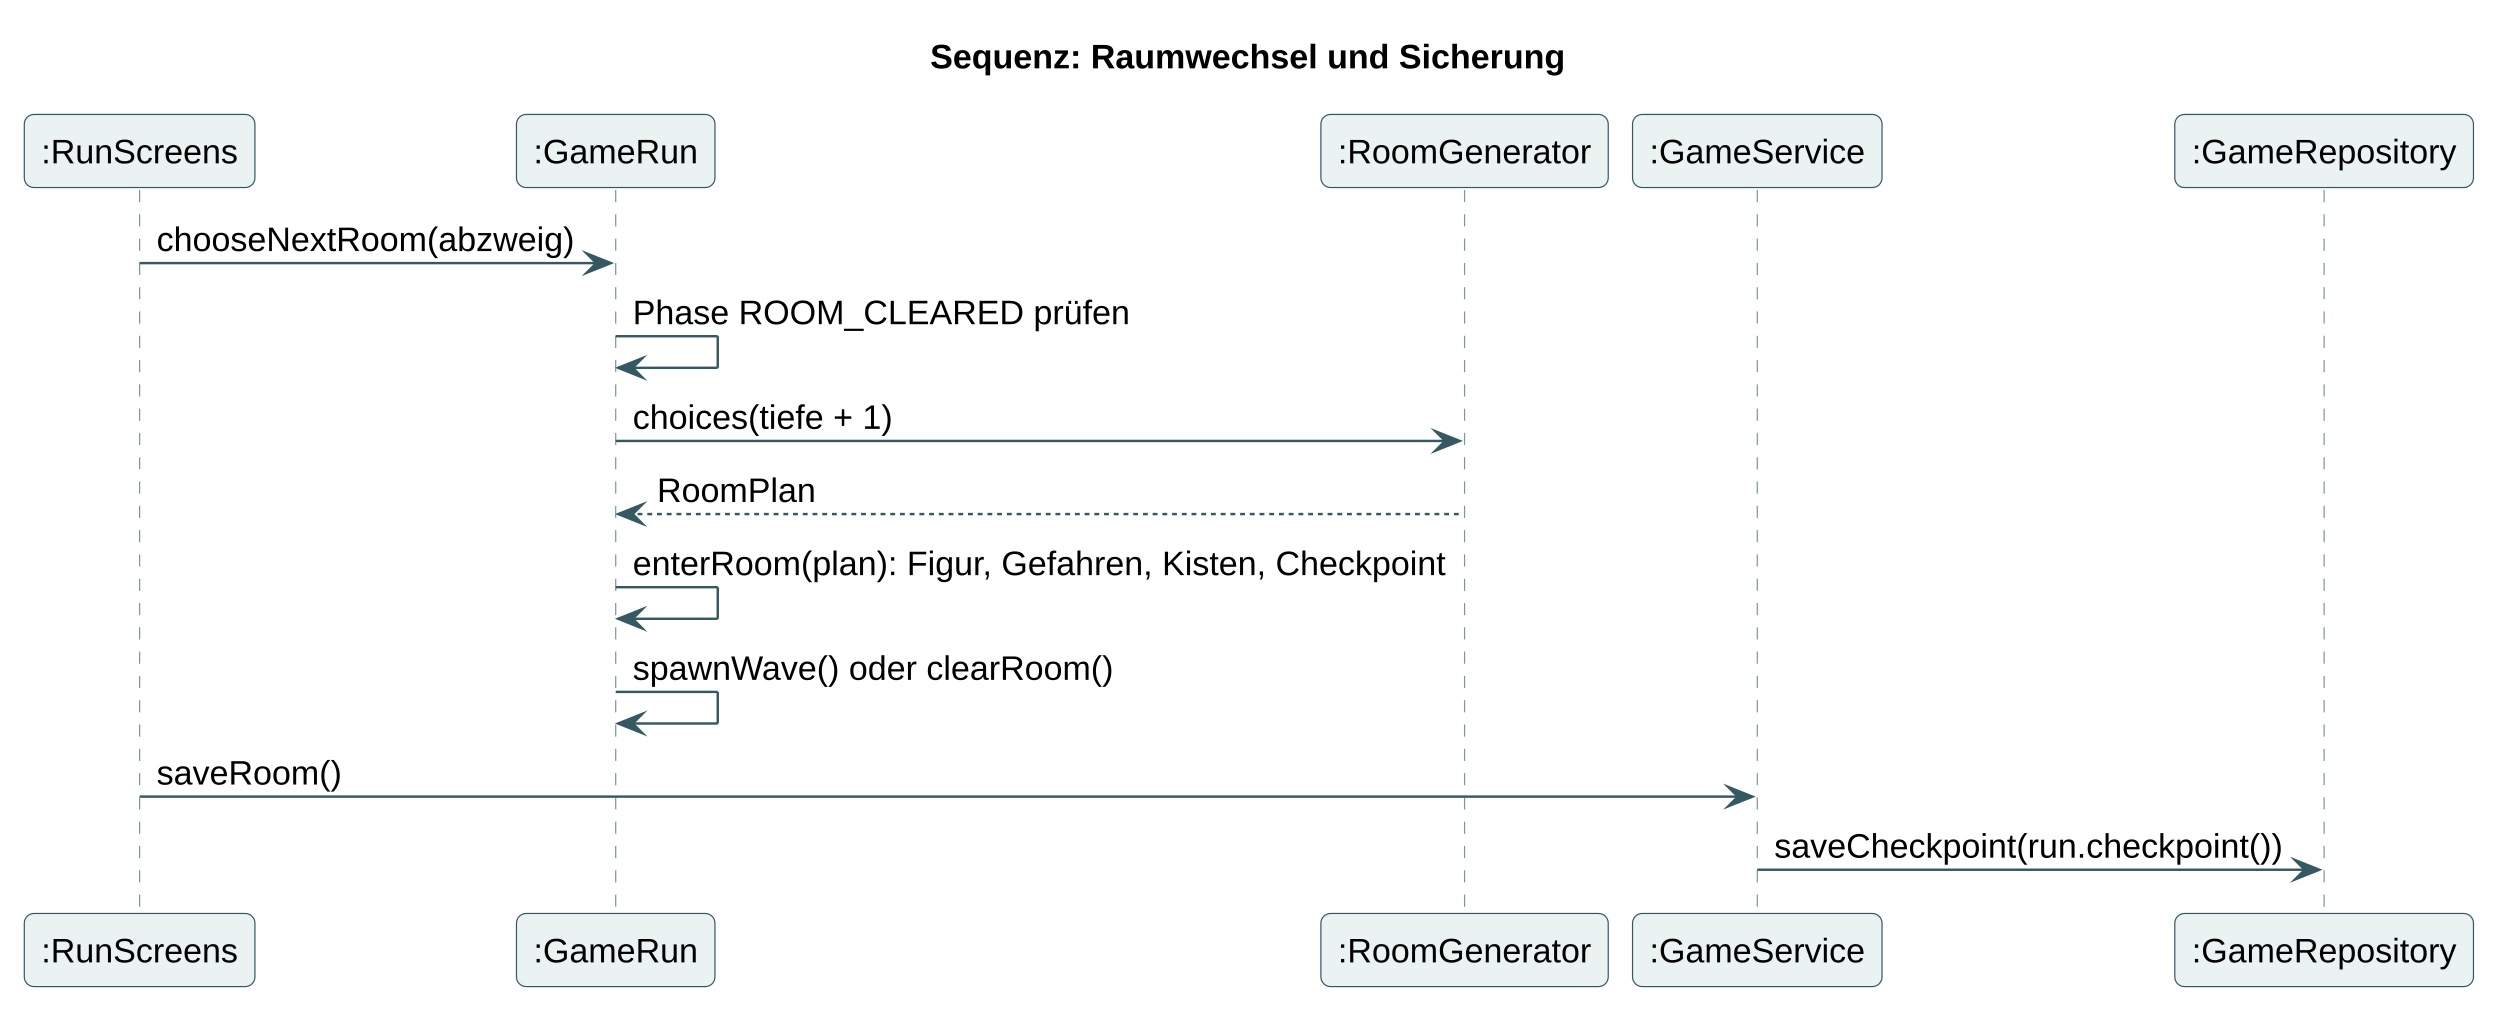
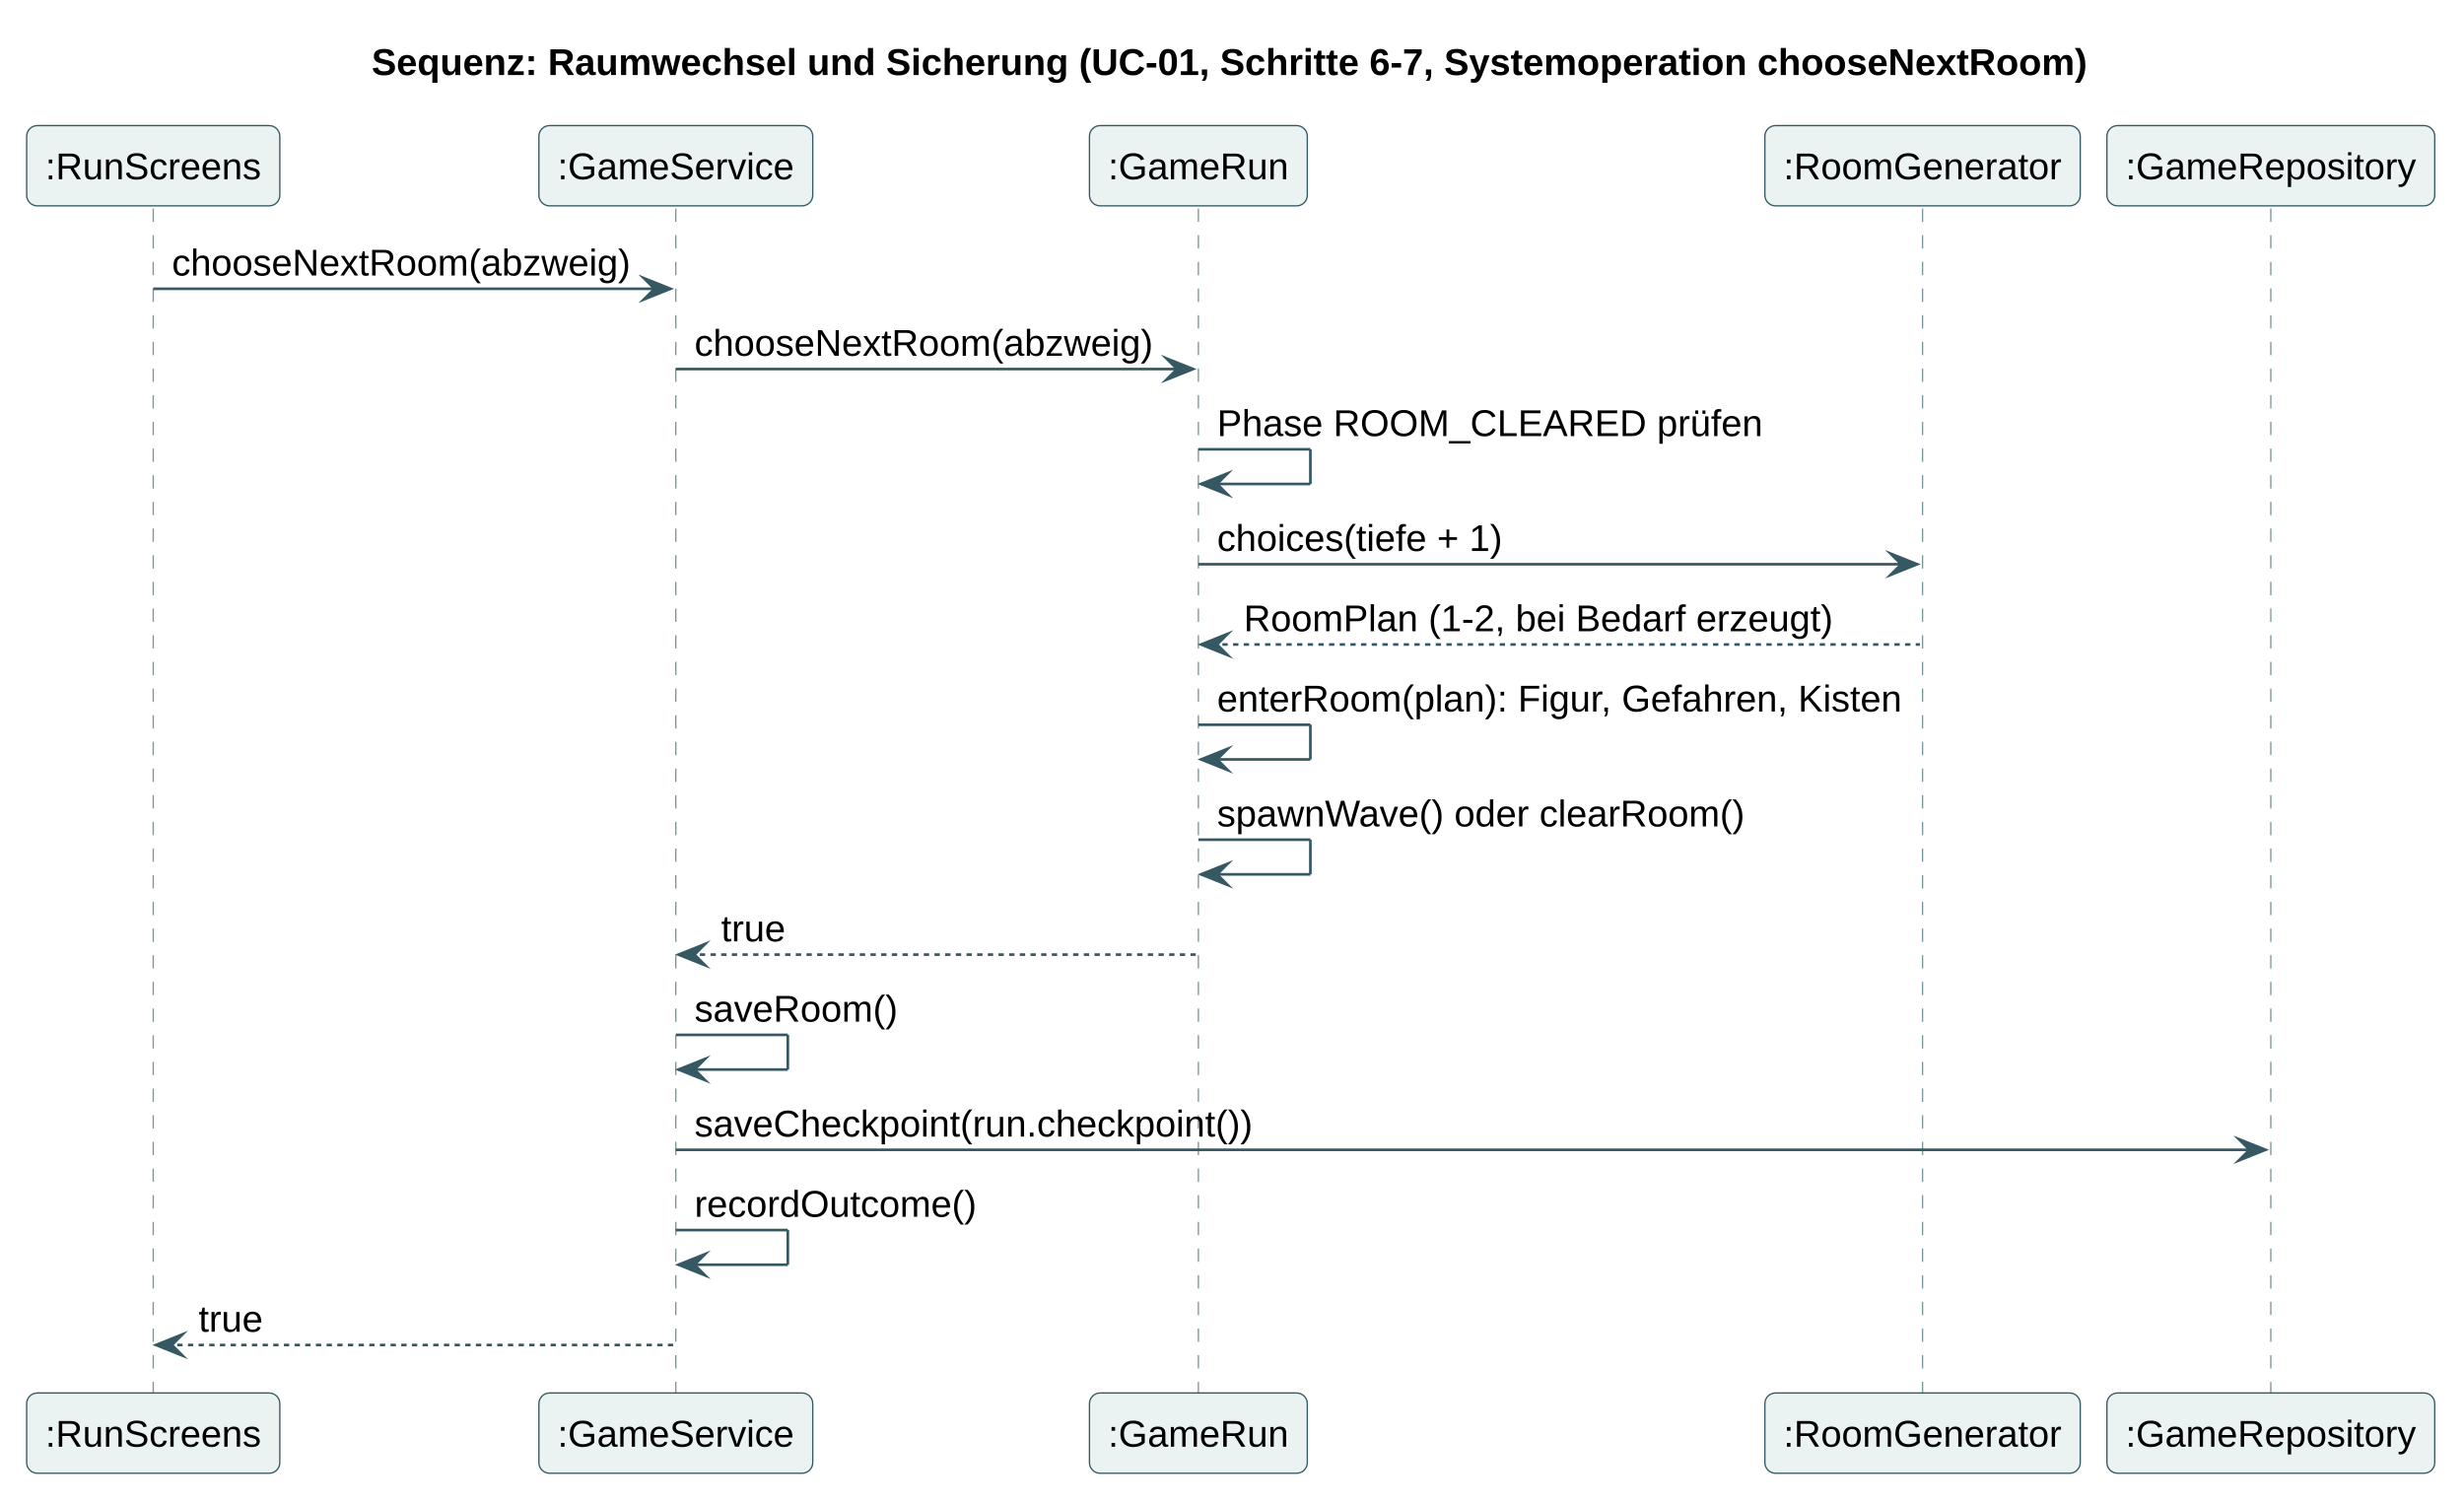
- <svg xmlns="http://www.w3.org/2000/svg" version="1.1" data-diagram-type="SEQUENCE" style="width:1029px;height:418px;background:#FFFFFF;" width="1029px" height="418px" viewBox="0 0 1029 418" zoomAndPan="magnify" preserveAspectRatio="none" contentStyleType="text/css">
+ <svg xmlns="http://www.w3.org/2000/svg" version="1.1" data-diagram-type="SEQUENCE" style="width:924px;height:564px;background:#FFFFFF;" width="924px" height="564px" viewBox="0 0 924 564" zoomAndPan="magnify" preserveAspectRatio="none" contentStyleType="text/css">
  <defs />
  <g font-family="sans-serif" lengthAdjust="spacing">
    <g class="title" data-source-line="19">
-       <text x="382.85" y="28.132" fill="#000" font-size="14" textLength="261.379" font-weight="700" font-family="Arial">Sequenz: Raumwechsel und Sicherung</text>
+       <text x="139.337" y="28.132" fill="#000" font-size="14" textLength="643.351" font-weight="700" font-family="Arial">Sequenz: Raumwechsel und Sicherung (UC-01, Schritte 6-7, Systemoperation chooseNextRoom)</text>
    </g>
    <g>
-       <rect x="53.965" y="78.197" width="8" height="297.789" fill="#000" fill-opacity="0" />
-       <line x1="57.465" y1="78.197" x2="57.465" y2="375.986" style="stroke:#7A979C;stroke-width:0.5;stroke-dasharray:5,5;" />
+       <rect x="53.965" y="78.197" width="8" height="444.184" fill="#000" fill-opacity="0" />
+       <line x1="57.465" y1="78.197" x2="57.465" y2="522.381" style="stroke:#7A979C;stroke-width:0.5;stroke-dasharray:5,5;" />
    </g>
    <g>
-       <rect x="249.93" y="78.197" width="8" height="297.789" fill="#000" fill-opacity="0" />
-       <line x1="253.43" y1="78.197" x2="253.43" y2="375.986" style="stroke:#7A979C;stroke-width:0.5;stroke-dasharray:5,5;" />
+       <rect x="249.93" y="78.197" width="8" height="444.184" fill="#000" fill-opacity="0" />
+       <line x1="253.43" y1="78.197" x2="253.43" y2="522.381" style="stroke:#7A979C;stroke-width:0.5;stroke-dasharray:5,5;" />
    </g>
    <g>
-       <rect x="599.315" y="78.197" width="8" height="297.789" fill="#000" fill-opacity="0" />
-       <line x1="602.815" y1="78.197" x2="602.815" y2="375.986" style="stroke:#7A979C;stroke-width:0.5;stroke-dasharray:5,5;" />
+       <rect x="445.895" y="78.197" width="8" height="444.184" fill="#000" fill-opacity="0" />
+       <line x1="449.395" y1="78.197" x2="449.395" y2="522.381" style="stroke:#7A979C;stroke-width:0.5;stroke-dasharray:5,5;" />
    </g>
    <g>
-       <rect x="719.797" y="78.197" width="8" height="297.789" fill="#000" fill-opacity="0" />
-       <line x1="723.297" y1="78.197" x2="723.297" y2="375.986" style="stroke:#7A979C;stroke-width:0.5;stroke-dasharray:5,5;" />
+       <rect x="717.459" y="78.197" width="8" height="444.184" fill="#000" fill-opacity="0" />
+       <line x1="720.959" y1="78.197" x2="720.959" y2="522.381" style="stroke:#7A979C;stroke-width:0.5;stroke-dasharray:5,5;" />
    </g>
    <g>
-       <rect x="953.114" y="78.197" width="8" height="297.789" fill="#000" fill-opacity="0" />
-       <line x1="956.614" y1="78.197" x2="956.614" y2="375.986" style="stroke:#7A979C;stroke-width:0.5;stroke-dasharray:5,5;" />
+       <rect x="848.059" y="78.197" width="8" height="444.184" fill="#000" fill-opacity="0" />
+       <line x1="851.559" y1="78.197" x2="851.559" y2="522.381" style="stroke:#7A979C;stroke-width:0.5;stroke-dasharray:5,5;" />
    </g>
    <rect x="10" y="47.099" width="94.931" height="30.099" fill="#EAF3F2" style="stroke:#355863;stroke-width:0.5;" rx="4" ry="4" />
    <text x="17" y="67.23" fill="#000" font-size="14" textLength="80.931" font-family="Arial">:RunScreens</text>
-     <rect x="212.582" y="47.099" width="81.696" height="30.099" fill="#EAF3F2" style="stroke:#355863;stroke-width:0.5;" rx="4" ry="4" />
-     <text x="219.582" y="67.23" fill="#000" font-size="14" textLength="67.696" font-family="Arial">:GameRun</text>
-     <rect x="543.681" y="47.099" width="118.269" height="30.099" fill="#EAF3F2" style="stroke:#355863;stroke-width:0.5;" rx="4" ry="4" />
-     <text x="550.681" y="67.23" fill="#000" font-size="14" textLength="104.269" font-family="Arial">:RoomGenerator</text>
-     <rect x="671.949" y="47.099" width="102.696" height="30.099" fill="#EAF3F2" style="stroke:#355863;stroke-width:0.5;" rx="4" ry="4" />
-     <text x="678.949" y="67.23" fill="#000" font-size="14" textLength="88.696" font-family="Arial">:GameService</text>
-     <rect x="895.148" y="47.099" width="122.931" height="30.099" fill="#EAF3F2" style="stroke:#355863;stroke-width:0.5;" rx="4" ry="4" />
-     <text x="902.148" y="67.23" fill="#000" font-size="14" textLength="108.931" font-family="Arial">:GameRepository</text>
-     <rect x="10" y="375.986" width="94.931" height="30.099" fill="#EAF3F2" style="stroke:#355863;stroke-width:0.5;" rx="4" ry="4" />
-     <text x="17" y="396.118" fill="#000" font-size="14" textLength="80.931" font-family="Arial">:RunScreens</text>
-     <rect x="212.582" y="375.986" width="81.696" height="30.099" fill="#EAF3F2" style="stroke:#355863;stroke-width:0.5;" rx="4" ry="4" />
-     <text x="219.582" y="396.118" fill="#000" font-size="14" textLength="67.696" font-family="Arial">:GameRun</text>
-     <rect x="543.681" y="375.986" width="118.269" height="30.099" fill="#EAF3F2" style="stroke:#355863;stroke-width:0.5;" rx="4" ry="4" />
-     <text x="550.681" y="396.118" fill="#000" font-size="14" textLength="104.269" font-family="Arial">:RoomGenerator</text>
-     <rect x="671.949" y="375.986" width="102.696" height="30.099" fill="#EAF3F2" style="stroke:#355863;stroke-width:0.5;" rx="4" ry="4" />
-     <text x="678.949" y="396.118" fill="#000" font-size="14" textLength="88.696" font-family="Arial">:GameService</text>
-     <rect x="895.148" y="375.986" width="122.931" height="30.099" fill="#EAF3F2" style="stroke:#355863;stroke-width:0.5;" rx="4" ry="4" />
-     <text x="902.148" y="396.118" fill="#000" font-size="14" textLength="108.931" font-family="Arial">:GameRepository</text>
+     <rect x="202.082" y="47.099" width="102.696" height="30.099" fill="#EAF3F2" style="stroke:#355863;stroke-width:0.5;" rx="4" ry="4" />
+     <text x="209.082" y="67.23" fill="#000" font-size="14" textLength="88.696" font-family="Arial">:GameService</text>
+     <rect x="408.547" y="47.099" width="81.696" height="30.099" fill="#EAF3F2" style="stroke:#355863;stroke-width:0.5;" rx="4" ry="4" />
+     <text x="415.547" y="67.23" fill="#000" font-size="14" textLength="67.696" font-family="Arial">:GameRun</text>
+     <rect x="661.825" y="47.099" width="118.269" height="30.099" fill="#EAF3F2" style="stroke:#355863;stroke-width:0.5;" rx="4" ry="4" />
+     <text x="668.825" y="67.23" fill="#000" font-size="14" textLength="104.269" font-family="Arial">:RoomGenerator</text>
+     <rect x="790.094" y="47.099" width="122.931" height="30.099" fill="#EAF3F2" style="stroke:#355863;stroke-width:0.5;" rx="4" ry="4" />
+     <text x="797.094" y="67.23" fill="#000" font-size="14" textLength="108.931" font-family="Arial">:GameRepository</text>
+     <rect x="10" y="522.381" width="94.931" height="30.099" fill="#EAF3F2" style="stroke:#355863;stroke-width:0.5;" rx="4" ry="4" />
+     <text x="17" y="542.513" fill="#000" font-size="14" textLength="80.931" font-family="Arial">:RunScreens</text>
+     <rect x="202.082" y="522.381" width="102.696" height="30.099" fill="#EAF3F2" style="stroke:#355863;stroke-width:0.5;" rx="4" ry="4" />
+     <text x="209.082" y="542.513" fill="#000" font-size="14" textLength="88.696" font-family="Arial">:GameService</text>
+     <rect x="408.547" y="522.381" width="81.696" height="30.099" fill="#EAF3F2" style="stroke:#355863;stroke-width:0.5;" rx="4" ry="4" />
+     <text x="415.547" y="542.513" fill="#000" font-size="14" textLength="67.696" font-family="Arial">:GameRun</text>
+     <rect x="661.825" y="522.381" width="118.269" height="30.099" fill="#EAF3F2" style="stroke:#355863;stroke-width:0.5;" rx="4" ry="4" />
+     <text x="668.825" y="542.513" fill="#000" font-size="14" textLength="104.269" font-family="Arial">:RoomGenerator</text>
+     <rect x="790.094" y="522.381" width="122.931" height="30.099" fill="#EAF3F2" style="stroke:#355863;stroke-width:0.5;" rx="4" ry="4" />
+     <text x="797.094" y="542.513" fill="#000" font-size="14" textLength="108.931" font-family="Arial">:GameRepository</text>
    <polygon points="241.43,104.296,251.43,108.296,241.43,112.296,245.43,108.296" fill="#355863" style="stroke:#355863;stroke-width:1;stroke-linejoin:miter;stroke-miterlimit:10;" />
    <line x1="57.465" y1="108.296" x2="247.43" y2="108.296" style="stroke:#355863;stroke-width:1;" />
    <text x="64.465" y="103.329" fill="#000" font-size="14" textLength="171.965" font-family="Arial">chooseNextRoom(abzweig)</text>
-     <line x1="253.43" y1="138.395" x2="295.43" y2="138.395" style="stroke:#355863;stroke-width:1;" />
-     <line x1="295.43" y1="138.395" x2="295.43" y2="151.395" style="stroke:#355863;stroke-width:1;" />
-     <line x1="254.43" y1="151.395" x2="295.43" y2="151.395" style="stroke:#355863;stroke-width:1;" />
-     <polygon points="264.43,147.395,254.43,151.395,264.43,155.395,260.43,151.395" fill="#355863" style="stroke:#355863;stroke-width:1;stroke-linejoin:miter;stroke-miterlimit:10;" />
-     <text x="260.43" y="133.428" fill="#000" font-size="14" textLength="204.641" font-family="Arial">Phase ROOM_CLEARED prüfen</text>
-     <polygon points="590.815,177.493,600.815,181.493,590.815,185.493,594.815,181.493" fill="#355863" style="stroke:#355863;stroke-width:1;stroke-linejoin:miter;stroke-miterlimit:10;" />
-     <line x1="253.43" y1="181.493" x2="596.815" y2="181.493" style="stroke:#355863;stroke-width:1;" />
-     <text x="260.43" y="176.526" fill="#000" font-size="14" textLength="106.996" font-family="Arial">choices(tiefe + 1)</text>
-     <polygon points="264.43,207.592,254.43,211.592,264.43,215.592,260.43,211.592" fill="#355863" style="stroke:#355863;stroke-width:1;stroke-linejoin:miter;stroke-miterlimit:10;" />
-     <line x1="258.43" y1="211.592" x2="601.815" y2="211.592" style="stroke:#355863;stroke-width:1;stroke-dasharray:2,2;" />
-     <text x="270.43" y="206.625" fill="#000" font-size="14" textLength="65.365" font-family="Arial">RoomPlan</text>
-     <line x1="253.43" y1="241.69" x2="295.43" y2="241.69" style="stroke:#355863;stroke-width:1;" />
-     <line x1="295.43" y1="241.69" x2="295.43" y2="254.69" style="stroke:#355863;stroke-width:1;" />
-     <line x1="254.43" y1="254.69" x2="295.43" y2="254.69" style="stroke:#355863;stroke-width:1;" />
-     <polygon points="264.43,250.69,254.43,254.69,264.43,258.69,260.43,254.69" fill="#355863" style="stroke:#355863;stroke-width:1;stroke-linejoin:miter;stroke-miterlimit:10;" />
-     <text x="260.43" y="236.724" fill="#000" font-size="14" textLength="335.385" font-family="Arial">enterRoom(plan): Figur, Gefahren, Kisten, Checkpoint</text>
-     <line x1="253.43" y1="284.789" x2="295.43" y2="284.789" style="stroke:#355863;stroke-width:1;" />
-     <line x1="295.43" y1="284.789" x2="295.43" y2="297.789" style="stroke:#355863;stroke-width:1;" />
-     <line x1="254.43" y1="297.789" x2="295.43" y2="297.789" style="stroke:#355863;stroke-width:1;" />
-     <polygon points="264.43,293.789,254.43,297.789,264.43,301.789,260.43,297.789" fill="#355863" style="stroke:#355863;stroke-width:1;stroke-linejoin:miter;stroke-miterlimit:10;" />
-     <text x="260.43" y="279.822" fill="#000" font-size="14" textLength="198.393" font-family="Arial">spawnWave() oder clearRoom()</text>
-     <polygon points="711.297,323.888,721.297,327.888,711.297,331.888,715.297,327.888" fill="#355863" style="stroke:#355863;stroke-width:1;stroke-linejoin:miter;stroke-miterlimit:10;" />
-     <line x1="57.465" y1="327.888" x2="717.297" y2="327.888" style="stroke:#355863;stroke-width:1;" />
-     <text x="64.465" y="322.921" fill="#000" font-size="14" textLength="76.241" font-family="Arial">saveRoom()</text>
-     <polygon points="944.614,353.986,954.614,357.986,944.614,361.986,948.614,357.986" fill="#355863" style="stroke:#355863;stroke-width:1;stroke-linejoin:miter;stroke-miterlimit:10;" />
-     <line x1="723.297" y1="357.986" x2="950.614" y2="357.986" style="stroke:#355863;stroke-width:1;" />
-     <text x="730.297" y="353.02" fill="#000" font-size="14" textLength="209.316" font-family="Arial">saveCheckpoint(run.checkpoint())</text>
+     <polygon points="437.395,134.395,447.395,138.395,437.395,142.395,441.395,138.395" fill="#355863" style="stroke:#355863;stroke-width:1;stroke-linejoin:miter;stroke-miterlimit:10;" />
+     <line x1="253.43" y1="138.395" x2="443.395" y2="138.395" style="stroke:#355863;stroke-width:1;" />
+     <text x="260.43" y="133.428" fill="#000" font-size="14" textLength="171.965" font-family="Arial">chooseNextRoom(abzweig)</text>
+     <line x1="449.395" y1="168.493" x2="491.395" y2="168.493" style="stroke:#355863;stroke-width:1;" />
+     <line x1="491.395" y1="168.493" x2="491.395" y2="181.493" style="stroke:#355863;stroke-width:1;" />
+     <line x1="450.395" y1="181.493" x2="491.395" y2="181.493" style="stroke:#355863;stroke-width:1;" />
+     <polygon points="460.395,177.493,450.395,181.493,460.395,185.493,456.395,181.493" fill="#355863" style="stroke:#355863;stroke-width:1;stroke-linejoin:miter;stroke-miterlimit:10;" />
+     <text x="456.395" y="163.526" fill="#000" font-size="14" textLength="204.641" font-family="Arial">Phase ROOM_CLEARED prüfen</text>
+     <polygon points="708.959,207.592,718.959,211.592,708.959,215.592,712.959,211.592" fill="#355863" style="stroke:#355863;stroke-width:1;stroke-linejoin:miter;stroke-miterlimit:10;" />
+     <line x1="449.395" y1="211.592" x2="714.959" y2="211.592" style="stroke:#355863;stroke-width:1;" />
+     <text x="456.395" y="206.625" fill="#000" font-size="14" textLength="106.996" font-family="Arial">choices(tiefe + 1)</text>
+     <polygon points="460.395,237.69,450.395,241.69,460.395,245.69,456.395,241.69" fill="#355863" style="stroke:#355863;stroke-width:1;stroke-linejoin:miter;stroke-miterlimit:10;" />
+     <line x1="454.395" y1="241.69" x2="719.959" y2="241.69" style="stroke:#355863;stroke-width:1;stroke-dasharray:2,2;" />
+     <text x="466.395" y="236.724" fill="#000" font-size="14" textLength="220.999" font-family="Arial">RoomPlan (1-2, bei Bedarf erzeugt)</text>
+     <line x1="449.395" y1="271.789" x2="491.395" y2="271.789" style="stroke:#355863;stroke-width:1;" />
+     <line x1="491.395" y1="271.789" x2="491.395" y2="284.789" style="stroke:#355863;stroke-width:1;" />
+     <line x1="450.395" y1="284.789" x2="491.395" y2="284.789" style="stroke:#355863;stroke-width:1;" />
+     <polygon points="460.395,280.789,450.395,284.789,460.395,288.789,456.395,284.789" fill="#355863" style="stroke:#355863;stroke-width:1;stroke-linejoin:miter;stroke-miterlimit:10;" />
+     <text x="456.395" y="266.822" fill="#000" font-size="14" textLength="257.564" font-family="Arial">enterRoom(plan): Figur, Gefahren, Kisten</text>
+     <line x1="449.395" y1="314.888" x2="491.395" y2="314.888" style="stroke:#355863;stroke-width:1;" />
+     <line x1="491.395" y1="314.888" x2="491.395" y2="327.888" style="stroke:#355863;stroke-width:1;" />
+     <line x1="450.395" y1="327.888" x2="491.395" y2="327.888" style="stroke:#355863;stroke-width:1;" />
+     <polygon points="460.395,323.888,450.395,327.888,460.395,331.888,456.395,327.888" fill="#355863" style="stroke:#355863;stroke-width:1;stroke-linejoin:miter;stroke-miterlimit:10;" />
+     <text x="456.395" y="309.921" fill="#000" font-size="14" textLength="198.393" font-family="Arial">spawnWave() oder clearRoom()</text>
+     <polygon points="264.43,353.986,254.43,357.986,264.43,361.986,260.43,357.986" fill="#355863" style="stroke:#355863;stroke-width:1;stroke-linejoin:miter;stroke-miterlimit:10;" />
+     <line x1="258.43" y1="357.986" x2="448.395" y2="357.986" style="stroke:#355863;stroke-width:1;stroke-dasharray:2,2;" />
+     <text x="270.43" y="353.02" fill="#000" font-size="14" textLength="24.124" font-family="Arial">true</text>
+     <line x1="253.43" y1="388.085" x2="295.43" y2="388.085" style="stroke:#355863;stroke-width:1;" />
+     <line x1="295.43" y1="388.085" x2="295.43" y2="401.085" style="stroke:#355863;stroke-width:1;" />
+     <line x1="254.43" y1="401.085" x2="295.43" y2="401.085" style="stroke:#355863;stroke-width:1;" />
+     <polygon points="264.43,397.085,254.43,401.085,264.43,405.085,260.43,401.085" fill="#355863" style="stroke:#355863;stroke-width:1;stroke-linejoin:miter;stroke-miterlimit:10;" />
+     <text x="260.43" y="383.118" fill="#000" font-size="14" textLength="76.241" font-family="Arial">saveRoom()</text>
+     <polygon points="839.559,427.184,849.559,431.184,839.559,435.184,843.559,431.184" fill="#355863" style="stroke:#355863;stroke-width:1;stroke-linejoin:miter;stroke-miterlimit:10;" />
+     <line x1="253.43" y1="431.184" x2="845.559" y2="431.184" style="stroke:#355863;stroke-width:1;" />
+     <text x="260.43" y="426.217" fill="#000" font-size="14" textLength="209.316" font-family="Arial">saveCheckpoint(run.checkpoint())</text>
+     <line x1="253.43" y1="461.282" x2="295.43" y2="461.282" style="stroke:#355863;stroke-width:1;" />
+     <line x1="295.43" y1="461.282" x2="295.43" y2="474.282" style="stroke:#355863;stroke-width:1;" />
+     <line x1="254.43" y1="474.282" x2="295.43" y2="474.282" style="stroke:#355863;stroke-width:1;" />
+     <polygon points="264.43,470.282,254.43,474.282,264.43,478.282,260.43,474.282" fill="#355863" style="stroke:#355863;stroke-width:1;stroke-linejoin:miter;stroke-miterlimit:10;" />
+     <text x="260.43" y="456.315" fill="#000" font-size="14" textLength="105.807" font-family="Arial">recordOutcome()</text>
+     <polygon points="68.465,500.381,58.465,504.381,68.465,508.381,64.465,504.381" fill="#355863" style="stroke:#355863;stroke-width:1;stroke-linejoin:miter;stroke-miterlimit:10;" />
+     <line x1="62.465" y1="504.381" x2="252.43" y2="504.381" style="stroke:#355863;stroke-width:1;stroke-dasharray:2,2;" />
+     <text x="74.465" y="499.414" fill="#000" font-size="14" textLength="24.124" font-family="Arial">true</text>
  </g>
</svg>
